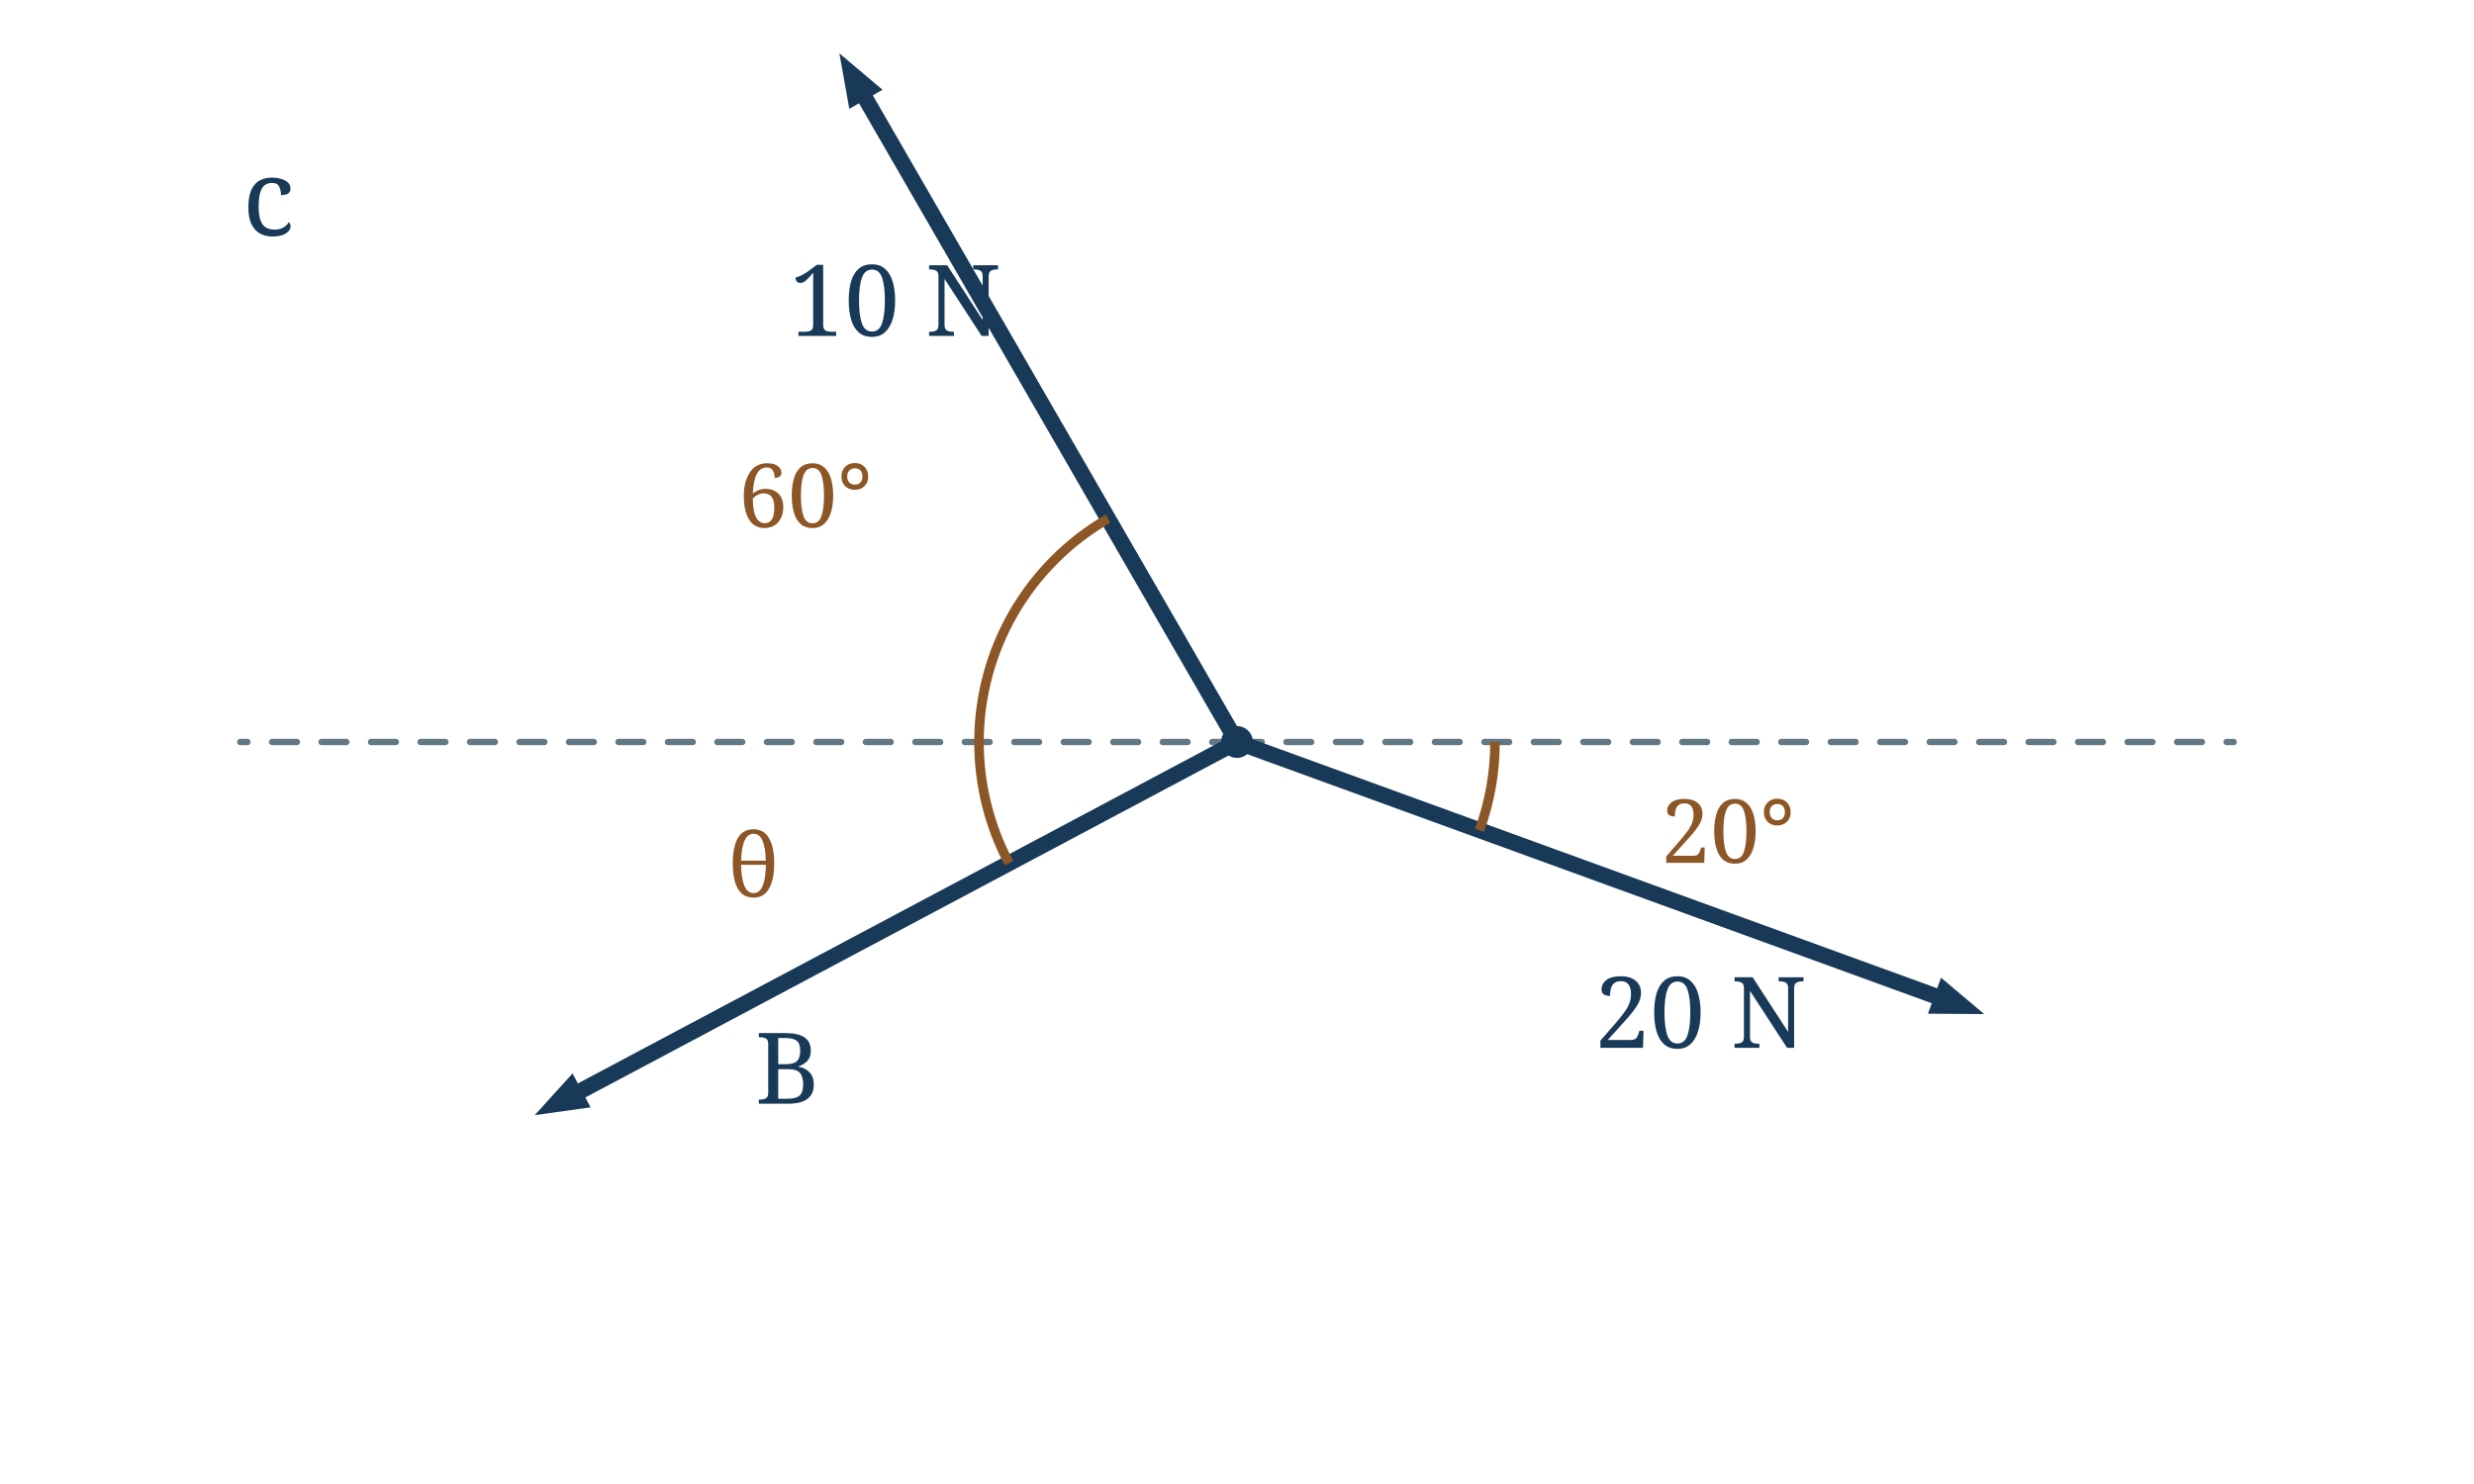
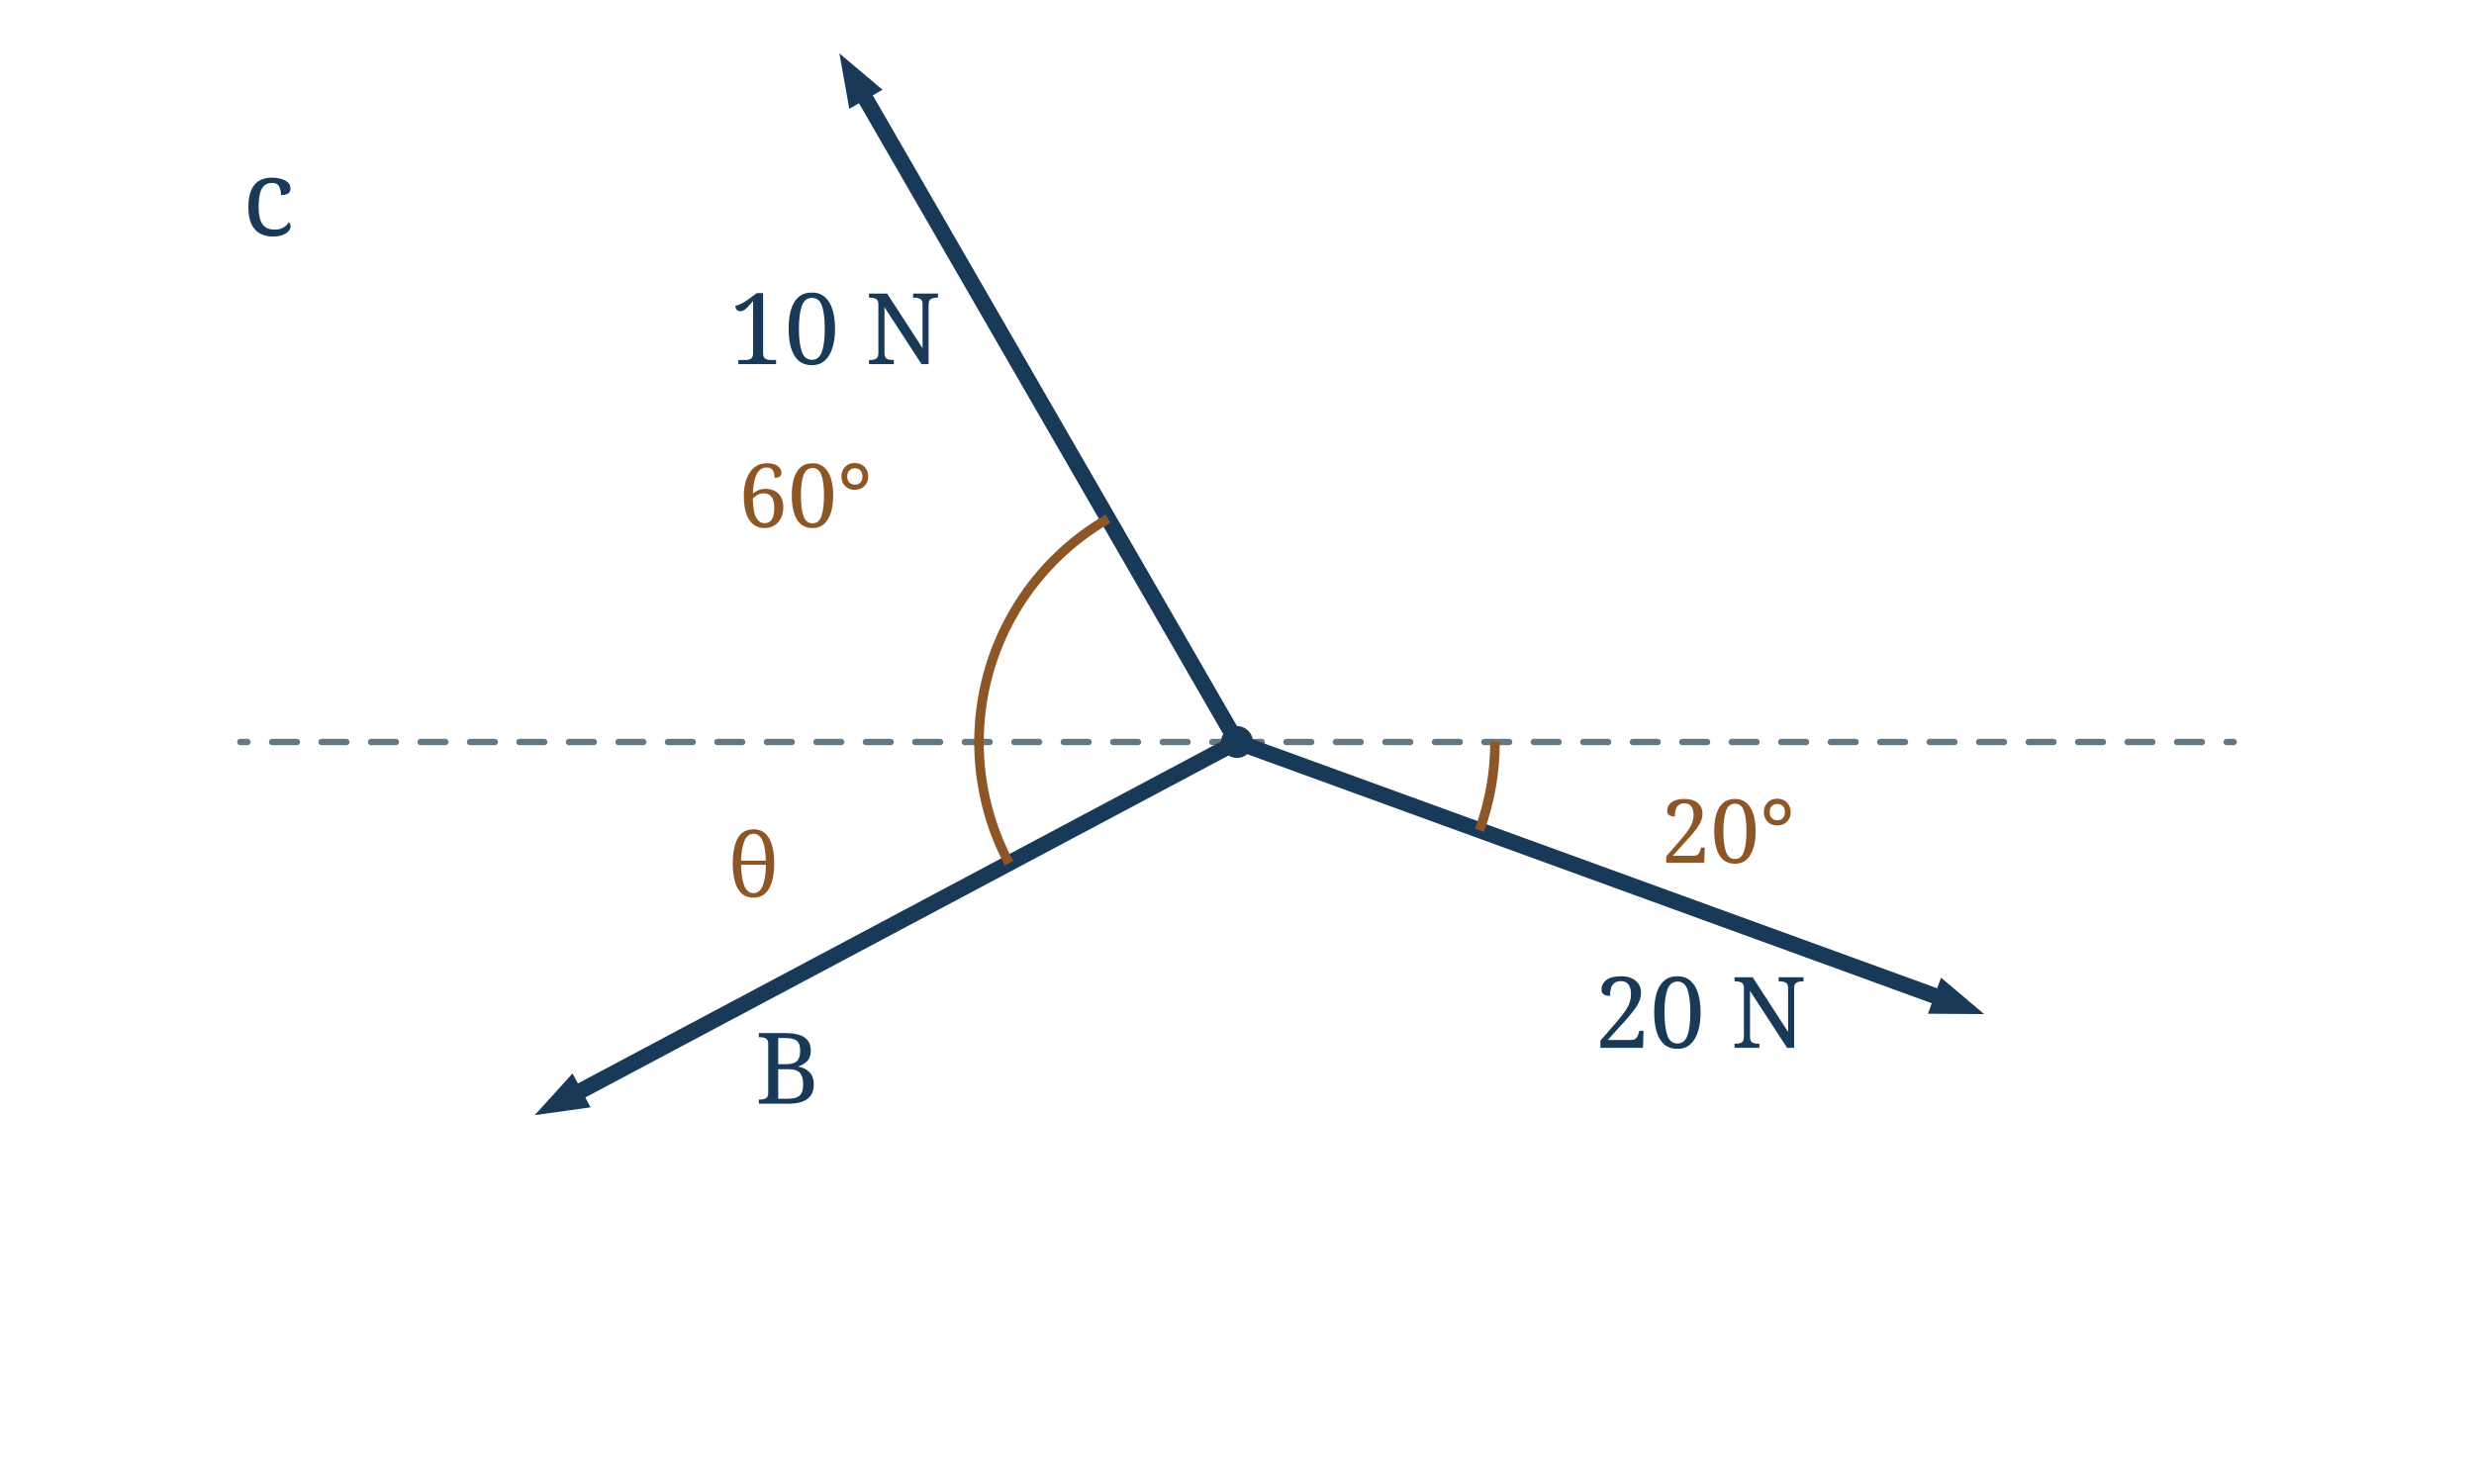
<svg xmlns="http://www.w3.org/2000/svg" viewBox="0 0 700 420" role="img">
  <path d="M350.0 210.0 L632.0 210.0" fill="none" stroke="#637885" stroke-width="1.8" stroke-linecap="round" stroke-dasharray="7 7" />
  <path d="M350.0 210.0 L68.0 210.0" fill="none" stroke="#637885" stroke-width="1.8" stroke-linecap="round" stroke-dasharray="7 7" />
  <path d="M350.0 210.0 L245.0 28.1" fill="none" stroke="#183957" stroke-width="4.5" stroke-linecap="round" />
  <path d="M237.5 15.1 L240.3 30.8 L249.7 25.4 Z" fill="#183957" />
  <path d="M350.0 210.0 L547.3 281.8" fill="none" stroke="#183957" stroke-width="4.5" stroke-linecap="round" />
  <path d="M561.4 287.0 L549.2 276.7 L545.5 286.9 Z" fill="#183957" />
  <path d="M350.0 210.0 L164.6 308.6" fill="none" stroke="#183957" stroke-width="4.5" stroke-linecap="round" />
  <path d="M151.3 315.6 L167.1 313.4 L162.0 303.8 Z" fill="#183957" />
  <path d="M313.5 146.8 A73 73 0 0 0 277.0 210.0" fill="none" stroke="#8d5627" stroke-width="2.7" />
  <path d="M418.6 235.0 A73 73 0 0 0 423.0 210.0" fill="none" stroke="#8d5627" stroke-width="2.7" />
  <path d="M277.0 210.0 A73 73 0 0 0 285.5 244.3" fill="none" stroke="#8d5627" stroke-width="2.7" />
  <circle cx="350" cy="210" r="4.5" fill="#183957" />
-   <text x="253.2" y="84.2" text-anchor="middle" dominant-baseline="central" font-family="Georgia, serif" font-size="28" fill="#183957">10 N</text>
+   <text x="236.2" y="92.2" text-anchor="middle" dominant-baseline="central" font-family="Georgia, serif" font-size="28" fill="#183957">10 N</text>
  <text x="481.1" y="285.7" text-anchor="middle" dominant-baseline="central" font-family="Georgia, serif" font-size="28" fill="#183957">20 N</text>
  <text x="222.8" y="301.5" text-anchor="middle" dominant-baseline="central" font-family="Georgia, serif" font-size="28" fill="#183957">B</text>
  <text x="227.9" y="139.5" text-anchor="middle" dominant-baseline="central" font-family="Georgia, serif" font-size="25" fill="#8d5627">60°</text>
  <text x="488.9" y="234.5" text-anchor="middle" dominant-baseline="central" font-family="Georgia, serif" font-size="25" fill="#8d5627">20°</text>
  <text x="213.2" y="244.1" text-anchor="middle" dominant-baseline="central" font-family="Georgia, serif" font-size="25" fill="#8d5627">θ</text>
  <text x="76.0" y="55.0" text-anchor="middle" dominant-baseline="central" font-family="Georgia, serif" font-size="30" fill="#183957">c</text>
</svg>
